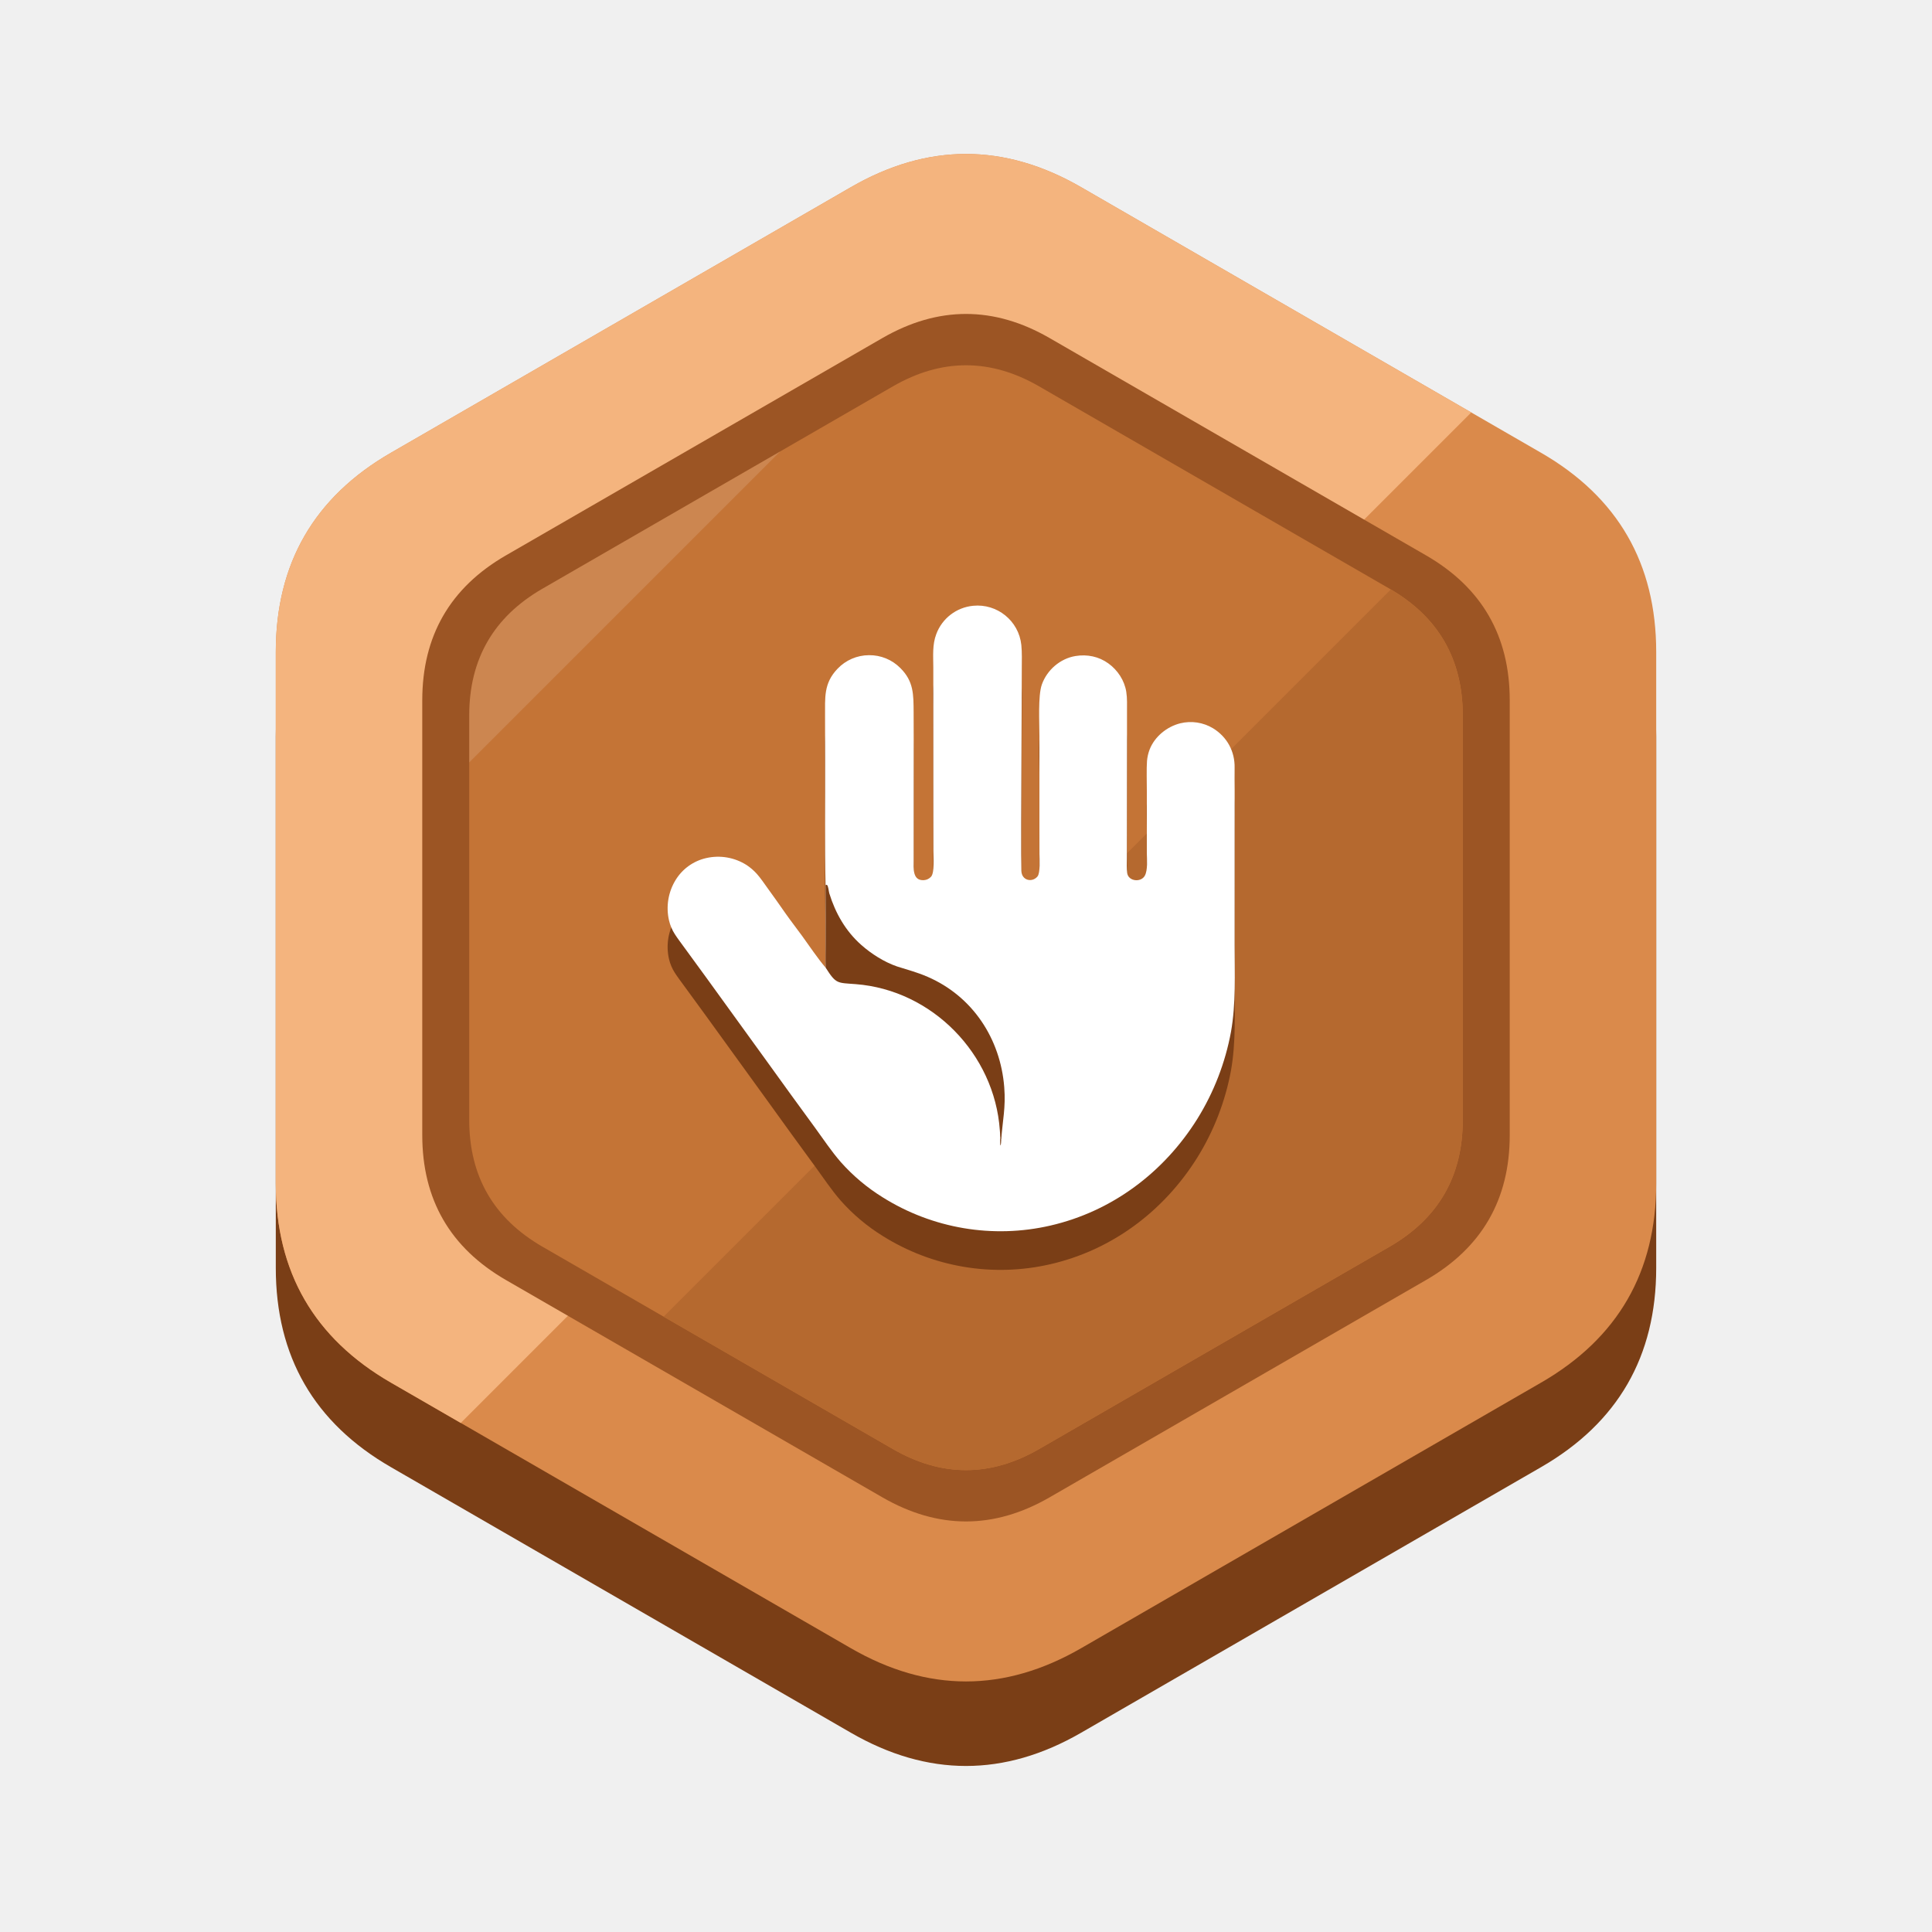
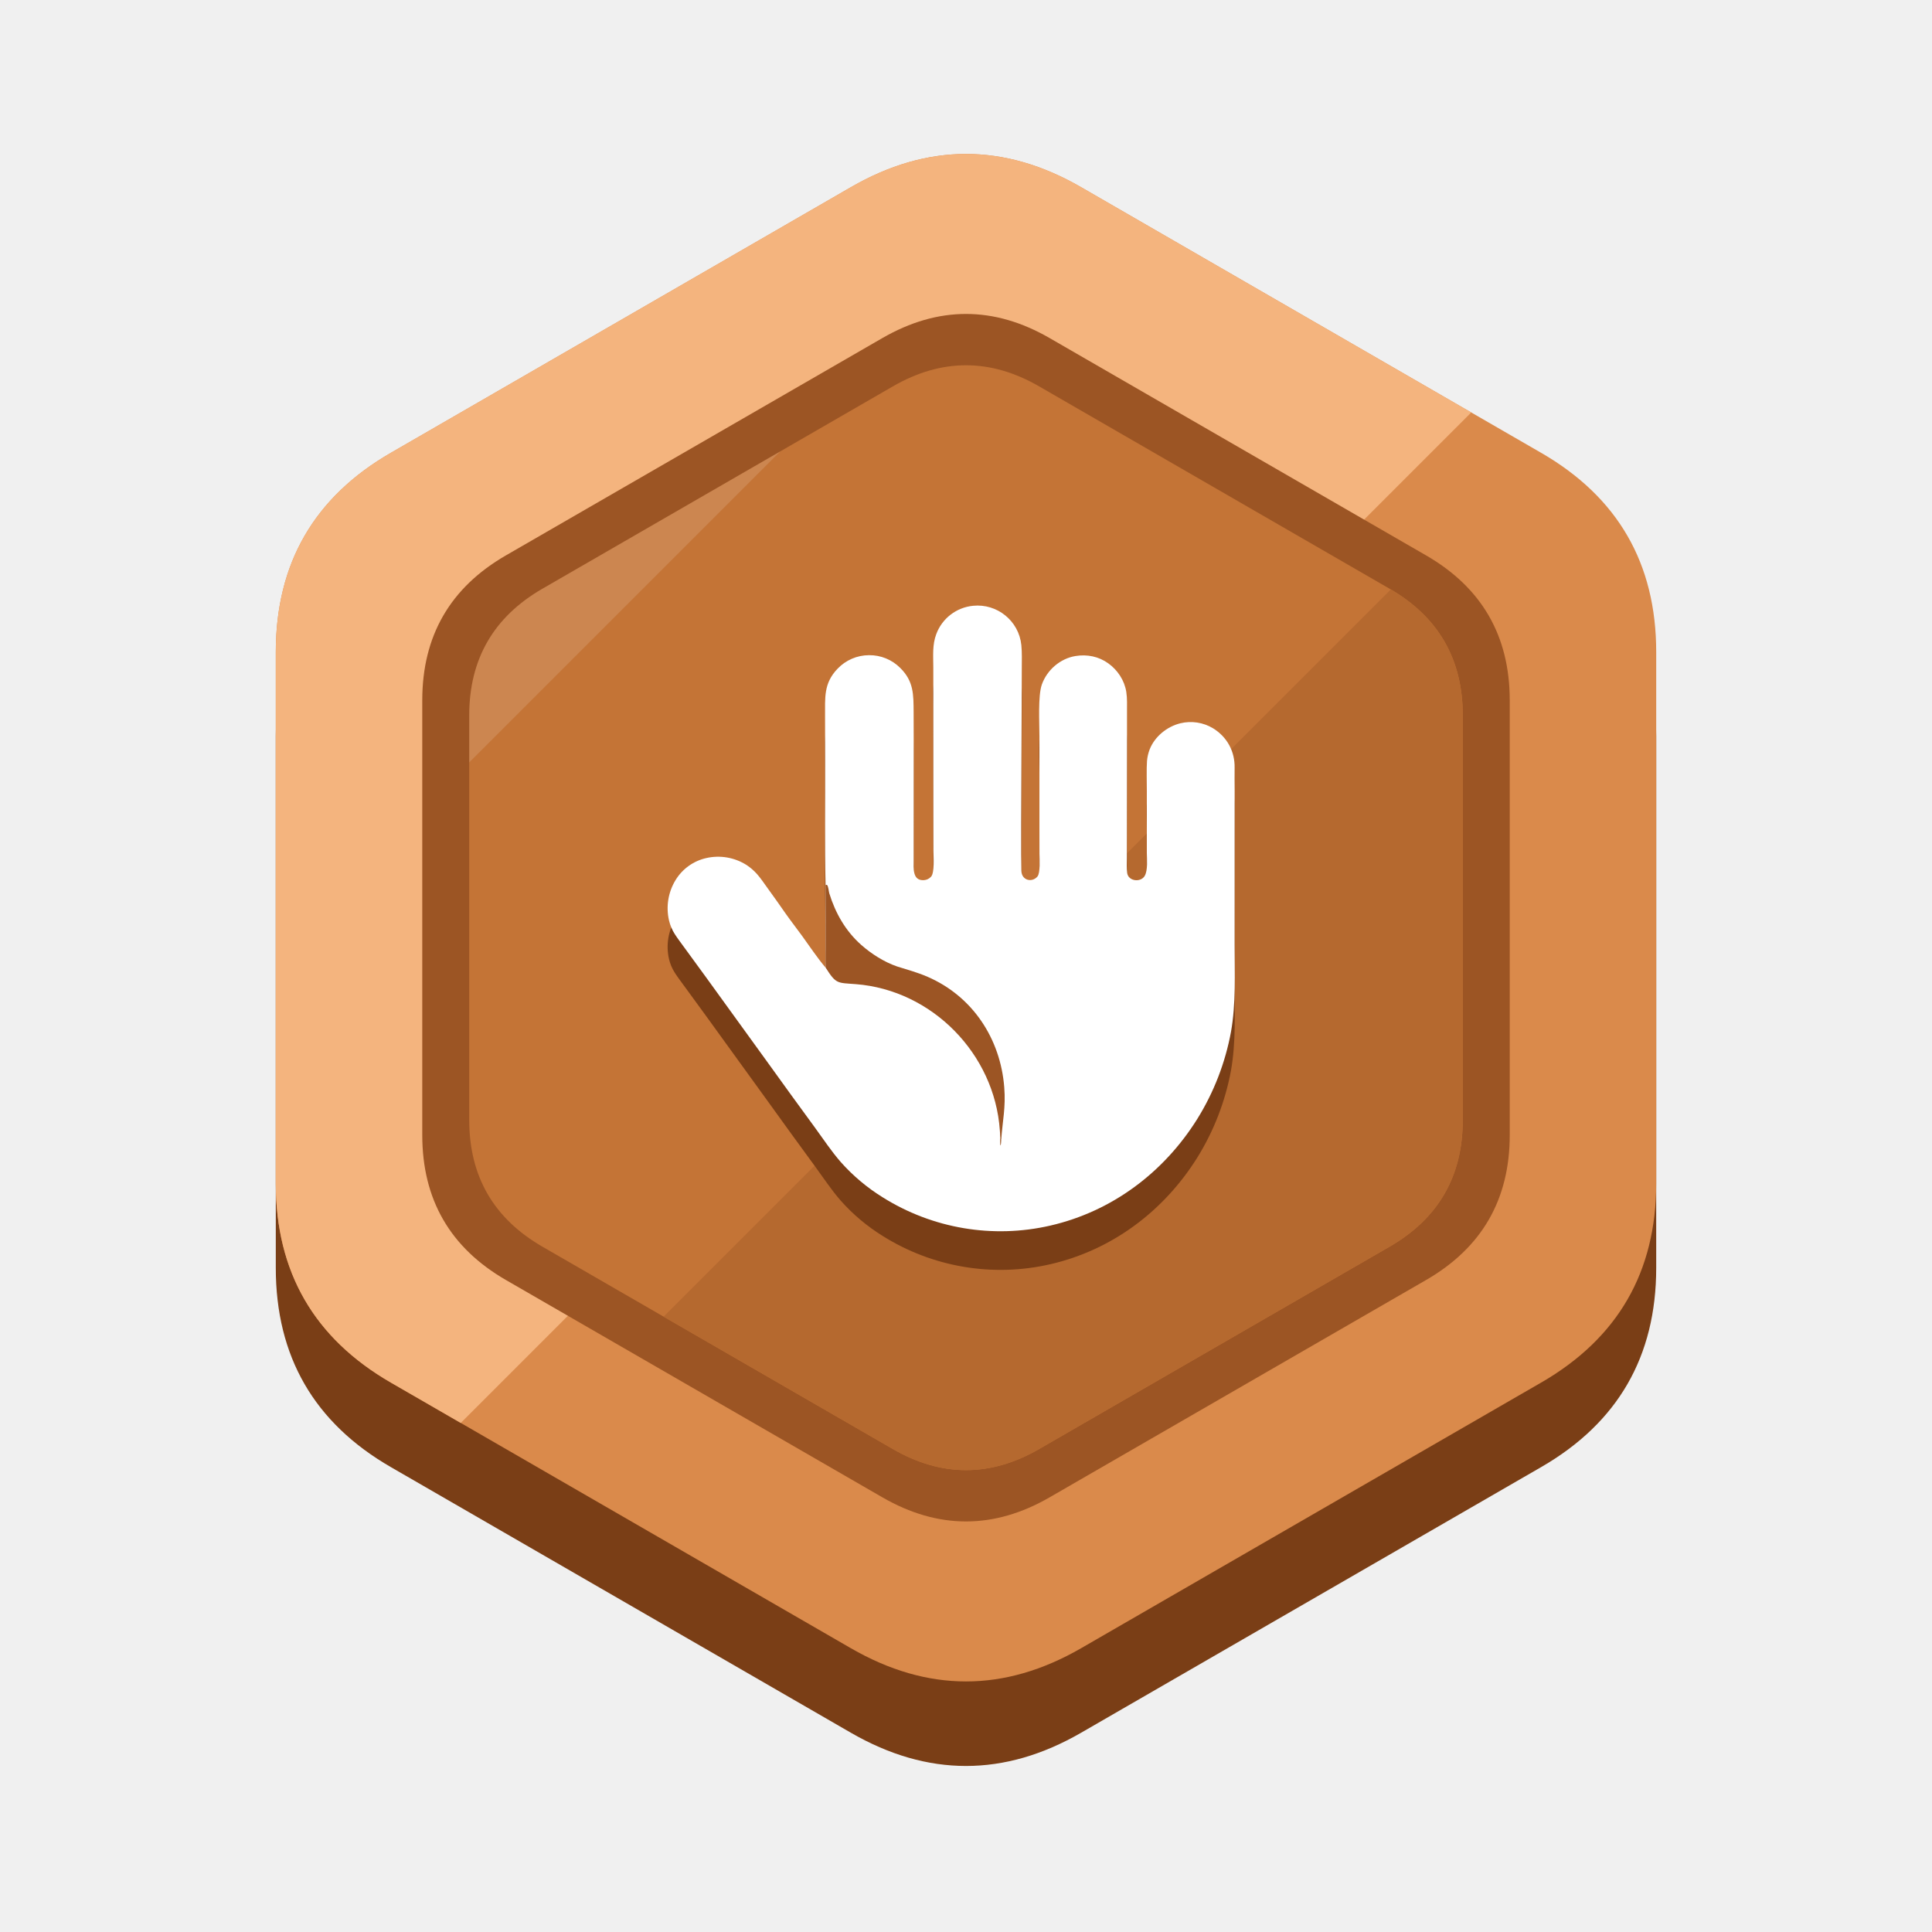
<svg xmlns="http://www.w3.org/2000/svg" viewBox="0 0 160 160" width="160" height="160">
  <defs>
    <clipPath id="A-motricite-bronze-o">
      <path d="M70.47 15.50Q80.00 10.00 89.53 15.50L127.63 37.50Q137.16 43.00 137.16 54.00L137.16 98.00Q137.16 109.00 127.63 114.50L89.53 136.50Q80.00 142.00 70.47 136.50L32.37 114.50Q22.84 109.00 22.84 98.00L22.84 54.00Q22.84 43.00 32.37 37.50Z" />
    </clipPath>
    <clipPath id="A-motricite-bronze-f">
      <path d="M73.94 32.00Q80.00 28.50 86.06 32.00L115.07 48.75Q121.14 52.25 121.14 59.25L121.14 92.75Q121.14 99.75 115.07 103.25L86.06 120.00Q80.00 123.50 73.94 120.00L44.93 103.25Q38.86 99.75 38.86 92.75L38.86 59.25Q38.86 52.25 44.93 48.75Z" />
    </clipPath>
  </defs>
  <g fill="#7A3E16" transform="translate(0 7)">
    <path d="M70.47 15.50Q80.00 10.00 89.53 15.50L127.63 37.50Q137.16 43.00 137.16 54.00L137.16 98.00Q137.16 109.00 127.63 114.50L89.53 136.50Q80.00 142.00 70.47 136.50L32.37 114.50Q22.84 109.00 22.84 98.00L22.84 54.00Q22.84 43.00 32.37 37.50Z" />
  </g>
  <g fill="#DA8A4B">
    <path d="M70.47 15.50Q80.00 10.00 89.53 15.50L127.63 37.50Q137.16 43.00 137.16 54.00L137.16 98.00Q137.16 109.00 127.63 114.50L89.53 136.50Q80.00 142.00 70.47 136.50L32.37 114.50Q22.84 109.00 22.84 98.00L22.84 54.00Q22.84 43.00 32.37 37.50Z" />
  </g>
  <g fill="#F4B47E" clip-path="url(#A-motricite-bronze-o)">
    <polygon points="480,-324 -320,476 -320,-324" />
  </g>
  <g fill="#9C5524">
    <path d="M73.07 28.00Q80.00 24.00 86.93 28.00L118.11 46.00Q125.03 50.00 125.03 58.00L125.03 94.00Q125.03 102.00 118.11 106.00L86.93 124.00Q80.00 128.00 73.07 124.00L41.89 106.00Q34.97 102.00 34.97 94.00L34.97 58.00Q34.97 50.00 41.89 46.00Z" />
  </g>
  <g fill="#C47436">
    <path d="M73.94 32.00Q80.00 28.50 86.06 32.00L115.07 48.75Q121.14 52.25 121.14 59.25L121.14 92.75Q121.14 99.75 115.07 103.25L86.06 120.00Q80.00 123.50 73.94 120.00L44.93 103.25Q38.86 99.75 38.86 92.75L38.86 59.25Q38.86 52.25 44.93 48.75Z" />
  </g>
  <g fill="#B5692F" clip-path="url(#A-motricite-bronze-f)">
    <polygon points="480,-316 -320,484 480,476" />
  </g>
  <g fill="#FFFFFF" fill-opacity="0.13" clip-path="url(#A-motricite-bronze-f)">
    <polygon points="20,70 74,16 86,16 20,82" />
  </g>
  <g fill="#7A3E16" transform="translate(47 46.2) scale(0.0645)">
    <path d="M331.31 469.708C330.176 417.435 330.982 362.938 330.773 310.494L330.656 253.359C330.793 229.183 328.603 210.909 346.592 192.078C357.116 180.947 371.743 174.617 387.062 174.565C402.122 174.364 416.618 180.286 427.23 190.975C444.673 208.242 444.202 225.27 444.378 247.809L444.488 290.398L444.442 438.009C444.433 447.843 442.602 464.344 457.571 463.425C461.135 463.216 464.467 461.593 466.831 458.918C471.396 453.657 469.837 433.473 469.816 426.096L469.742 379.921L469.66 221.699C469.718 211.136 469.715 200.573 469.651 190.009C469.597 175.351 468.257 161.198 473.473 147.485C480.968 127.31 499.334 113.194 520.758 111.14C551.481 108.041 579.441 130.335 582.682 161.576C583.671 171.104 583.251 182.02 583.251 191.697L583.092 239.505L582.474 390.338L582.467 429.961C582.471 436.668 582.648 444.307 582.735 451.24C582.895 463.868 596.431 466.941 603.368 458.745C607.219 454.195 605.987 436.487 605.948 429.44L605.906 394.859L605.912 278.536C605.913 261.537 603.918 226.642 609.005 212.262C615.628 193.539 632.603 178.853 652.25 175.648C667.23 173.205 682.046 176.205 694.419 185.124C706.392 193.752 715.135 207.021 717.427 221.683C718.74 230.076 718.339 238.879 718.348 247.358L718.348 283.355L718.211 406.196L718.144 434.947C718.11 441.264 717.712 448.126 718.586 454.304C720.104 465.029 736.37 466.731 741.254 457.64C745.211 450.275 743.824 437.177 743.81 428.582L743.819 349.188C743.833 339.47 743.266 319.355 744.037 310.308C744.47 305.359 745.581 300.494 747.339 295.848C753.742 279.17 769.554 266.27 786.843 262.006C801.087 258.541 816.123 260.819 828.701 268.348C846.947 279.498 856.99 298.281 856.516 319.278C856.307 328.516 856.565 338.06 856.559 347.335L856.541 414.362L856.525 546.932C856.516 583.713 858.328 621.985 851.859 658.193C844.546 697.829 829.878 735.745 808.614 769.984C765.684 838.698 699.193 888.697 619.888 906.945C546.179 923.926 468.743 910.869 404.677 870.658C384.682 858.281 366.587 843.069 350.958 825.498C338.629 811.354 328.655 796.165 317.631 781.075C297.07 753.03 276.65 724.881 256.372 696.631L177.551 587.714L149.745 549.599C146.012 544.415 141.261 538.23 137.891 532.972C134.302 527.429 131.712 521.299 130.239 514.861C126.224 497.127 129.326 478.526 138.879 463.055C147.657 448.827 161.798 438.736 178.108 435.064C195.895 431.001 214.569 434.231 229.959 444.031C234.808 447.245 239.228 451.063 243.113 455.393C247.412 460.112 252.859 468.089 256.715 473.453C264.555 484.252 272.279 495.135 279.884 506.101C286.651 515.701 294.203 525.42 301.188 535.003C310.614 547.934 321.061 563.801 331.479 575.853C330.988 566.028 331.418 552.275 331.444 542.257C331.61 518.074 331.566 493.89 331.31 469.708Z" />
    <path d="M331.31 469.708L332.986 469.373C335.046 471.156 335.271 477.653 336.098 480.329C343.988 505.845 356.983 528.737 377.195 546.628C390.133 558.08 406.583 568.529 423.072 574.217C437.146 578.738 448.518 581.54 462.387 587.549C520.146 612.577 555.805 666.958 560.734 729.212C562.817 755.522 558.606 771.758 556.837 796.93C555.736 795.191 555.963 794.366 555.537 792.287C555.554 789.651 555.229 786.987 555.047 784.373C548.235 686.474 468.125 604.494 370.015 596.937C346.105 595.096 344.923 596.985 331.479 575.853C330.988 566.028 331.418 552.275 331.444 542.257C331.61 518.074 331.566 493.89 331.31 469.708Z" />
    <path d="M555.537 792.287C555.963 794.366 555.736 795.191 556.837 796.93C556.761 797.91 556.644 803.755 555.862 804.043L555.791 803.988C555.337 802.908 555.471 793.935 555.537 792.287Z" />
  </g>
  <g transform="translate(47 43) scale(0.0645)">
    <g fill="#FFFFFF">
      <path d="M331.31 469.708C330.176 417.435 330.982 362.938 330.773 310.494L330.656 253.359C330.793 229.183 328.603 210.909 346.592 192.078C357.116 180.947 371.743 174.617 387.062 174.565C402.122 174.364 416.618 180.286 427.23 190.975C444.673 208.242 444.202 225.27 444.378 247.809L444.488 290.398L444.442 438.009C444.433 447.843 442.602 464.344 457.571 463.425C461.135 463.216 464.467 461.593 466.831 458.918C471.396 453.657 469.837 433.473 469.816 426.096L469.742 379.921L469.66 221.699C469.718 211.136 469.715 200.573 469.651 190.009C469.597 175.351 468.257 161.198 473.473 147.485C480.968 127.31 499.334 113.194 520.758 111.14C551.481 108.041 579.441 130.335 582.682 161.576C583.671 171.104 583.251 182.02 583.251 191.697L583.092 239.505L582.474 390.338L582.467 429.961C582.471 436.668 582.648 444.307 582.735 451.24C582.895 463.868 596.431 466.941 603.368 458.745C607.219 454.195 605.987 436.487 605.948 429.44L605.906 394.859L605.912 278.536C605.913 261.537 603.918 226.642 609.005 212.262C615.628 193.539 632.603 178.853 652.25 175.648C667.23 173.205 682.046 176.205 694.419 185.124C706.392 193.752 715.135 207.021 717.427 221.683C718.74 230.076 718.339 238.879 718.348 247.358L718.348 283.355L718.211 406.196L718.144 434.947C718.11 441.264 717.712 448.126 718.586 454.304C720.104 465.029 736.37 466.731 741.254 457.64C745.211 450.275 743.824 437.177 743.81 428.582L743.819 349.188C743.833 339.47 743.266 319.355 744.037 310.308C744.47 305.359 745.581 300.494 747.339 295.848C753.742 279.17 769.554 266.27 786.843 262.006C801.087 258.541 816.123 260.819 828.701 268.348C846.947 279.498 856.99 298.281 856.516 319.278C856.307 328.516 856.565 338.06 856.559 347.335L856.541 414.362L856.525 546.932C856.516 583.713 858.328 621.985 851.859 658.193C844.546 697.829 829.878 735.745 808.614 769.984C765.684 838.698 699.193 888.697 619.888 906.945C546.179 923.926 468.743 910.869 404.677 870.658C384.682 858.281 366.587 843.069 350.958 825.498C338.629 811.354 328.655 796.165 317.631 781.075C297.07 753.03 276.65 724.881 256.372 696.631L177.551 587.714L149.745 549.599C146.012 544.415 141.261 538.23 137.891 532.972C134.302 527.429 131.712 521.299 130.239 514.861C126.224 497.127 129.326 478.526 138.879 463.055C147.657 448.827 161.798 438.736 178.108 435.064C195.895 431.001 214.569 434.231 229.959 444.031C234.808 447.245 239.228 451.063 243.113 455.393C247.412 460.112 252.859 468.089 256.715 473.453C264.555 484.252 272.279 495.135 279.884 506.101C286.651 515.701 294.203 525.42 301.188 535.003C310.614 547.934 321.061 563.801 331.479 575.853C330.988 566.028 331.418 552.275 331.444 542.257C331.61 518.074 331.566 493.89 331.31 469.708Z" />
    </g>
-     <path fill="#7A3E16" d="M331.31 469.708L332.986 469.373C335.046 471.156 335.271 477.653 336.098 480.329C343.988 505.845 356.983 528.737 377.195 546.628C390.133 558.08 406.583 568.529 423.072 574.217C437.146 578.738 448.518 581.54 462.387 587.549C520.146 612.577 555.805 666.958 560.734 729.212C562.817 755.522 558.606 771.758 556.837 796.93C555.736 795.191 555.963 794.366 555.537 792.287C555.554 789.651 555.229 786.987 555.047 784.373C548.235 686.474 468.125 604.494 370.015 596.937C346.105 595.096 344.923 596.985 331.479 575.853C330.988 566.028 331.418 552.275 331.444 542.257C331.61 518.074 331.566 493.89 331.31 469.708Z" />
-     <path fill="#7A3E16" d="M555.537 792.287C555.963 794.366 555.736 795.191 556.837 796.93C556.761 797.91 556.644 803.755 555.862 804.043L555.791 803.988C555.337 802.908 555.471 793.935 555.537 792.287Z" />
+     <path fill="#9C5524" d="M331.31 469.708L332.986 469.373C335.046 471.156 335.271 477.653 336.098 480.329C343.988 505.845 356.983 528.737 377.195 546.628C390.133 558.08 406.583 568.529 423.072 574.217C437.146 578.738 448.518 581.54 462.387 587.549C520.146 612.577 555.805 666.958 560.734 729.212C562.817 755.522 558.606 771.758 556.837 796.93C555.736 795.191 555.963 794.366 555.537 792.287C555.554 789.651 555.229 786.987 555.047 784.373C548.235 686.474 468.125 604.494 370.015 596.937C346.105 595.096 344.923 596.985 331.479 575.853C330.988 566.028 331.418 552.275 331.444 542.257C331.61 518.074 331.566 493.89 331.31 469.708Z" />
+     <path fill="#9C5524" d="M555.537 792.287C555.963 794.366 555.736 795.191 556.837 796.93C556.761 797.91 556.644 803.755 555.862 804.043L555.791 803.988C555.337 802.908 555.471 793.935 555.537 792.287Z" />
  </g>
</svg>
